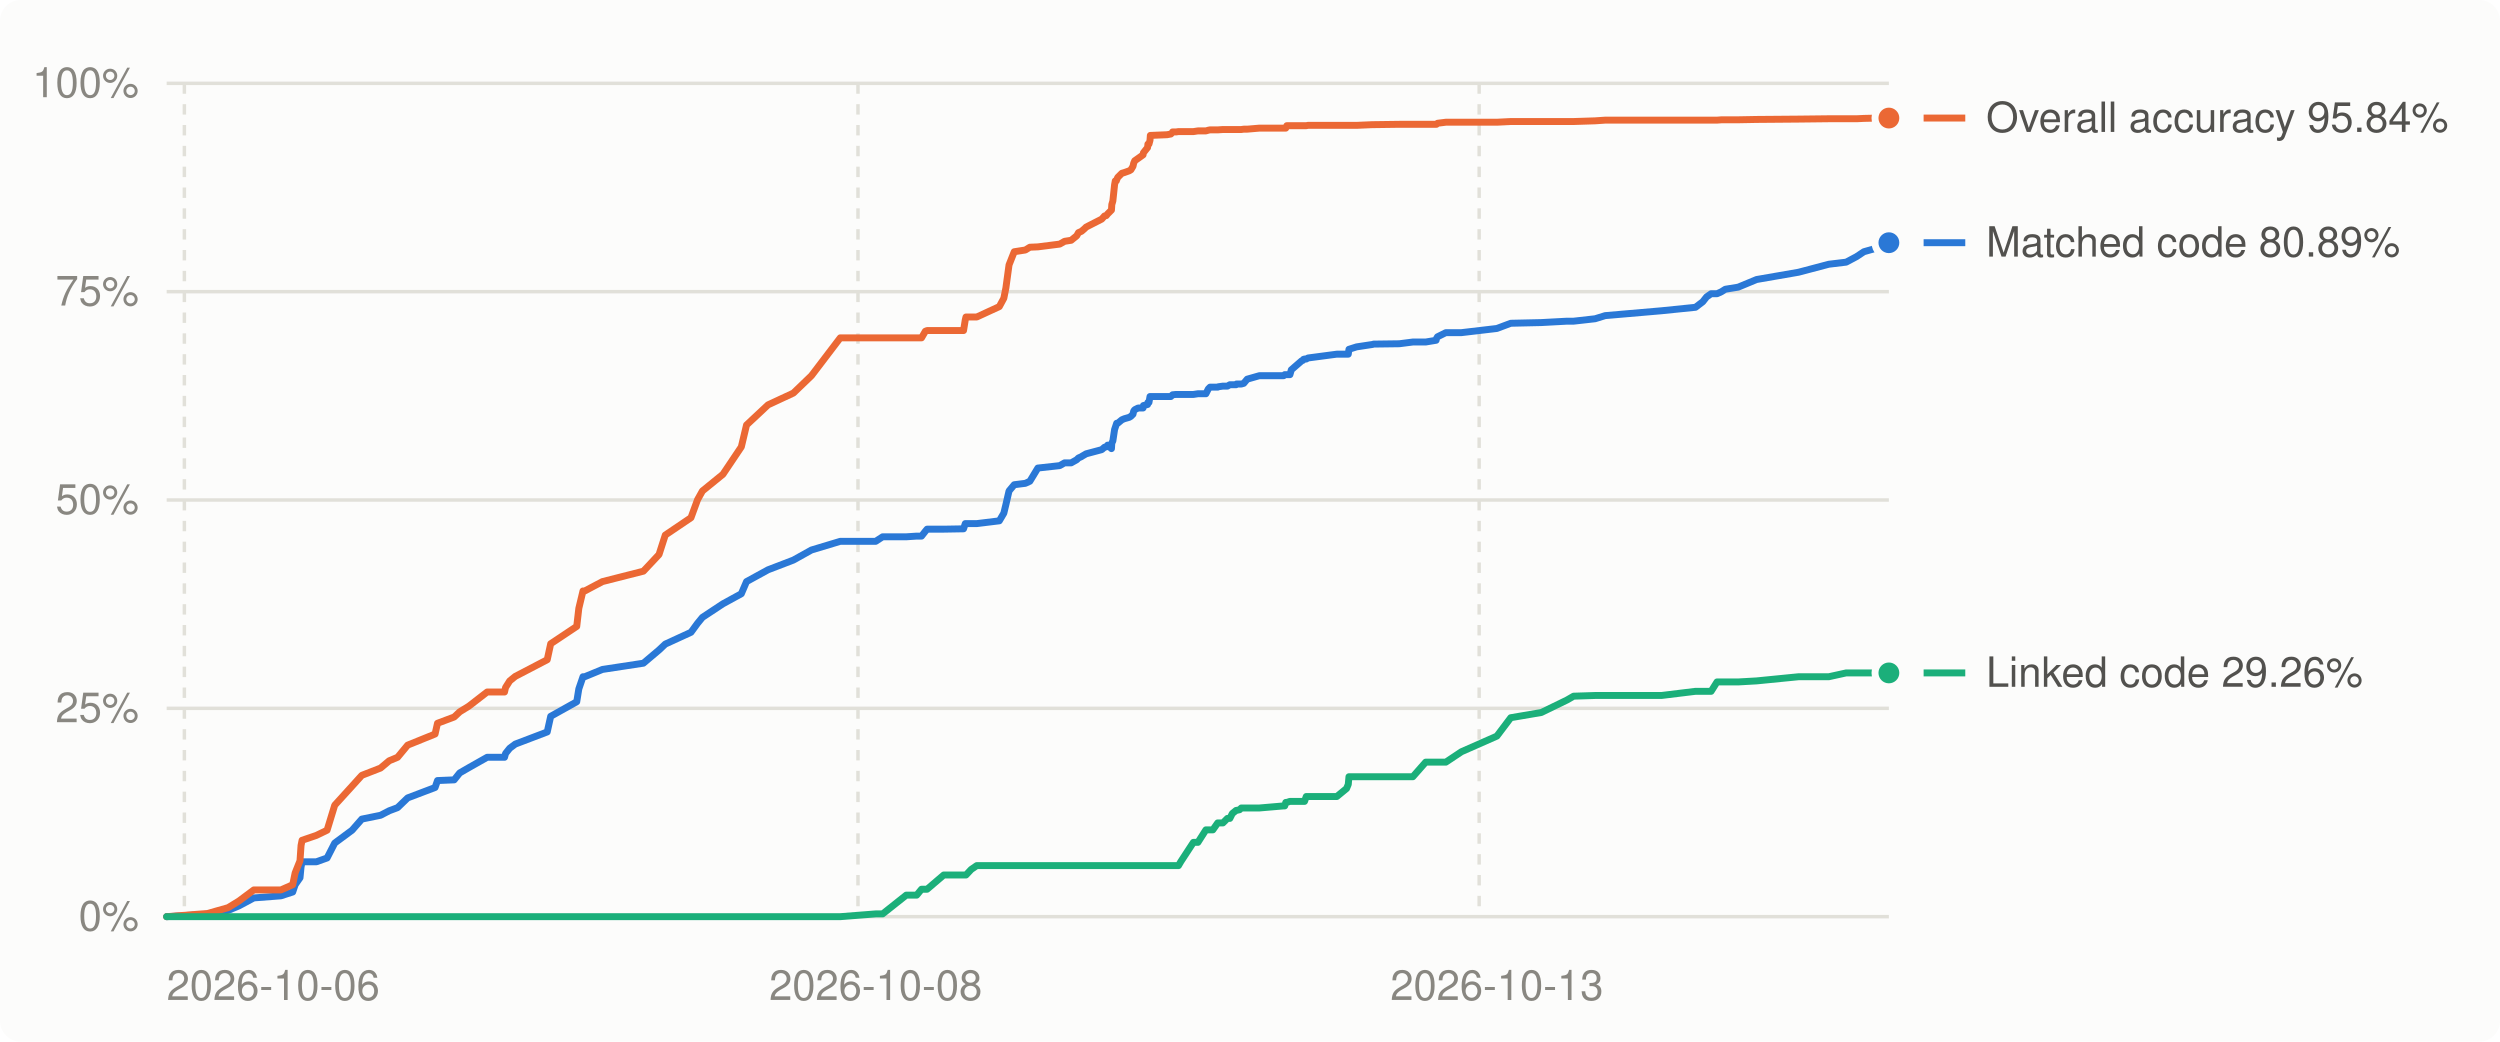
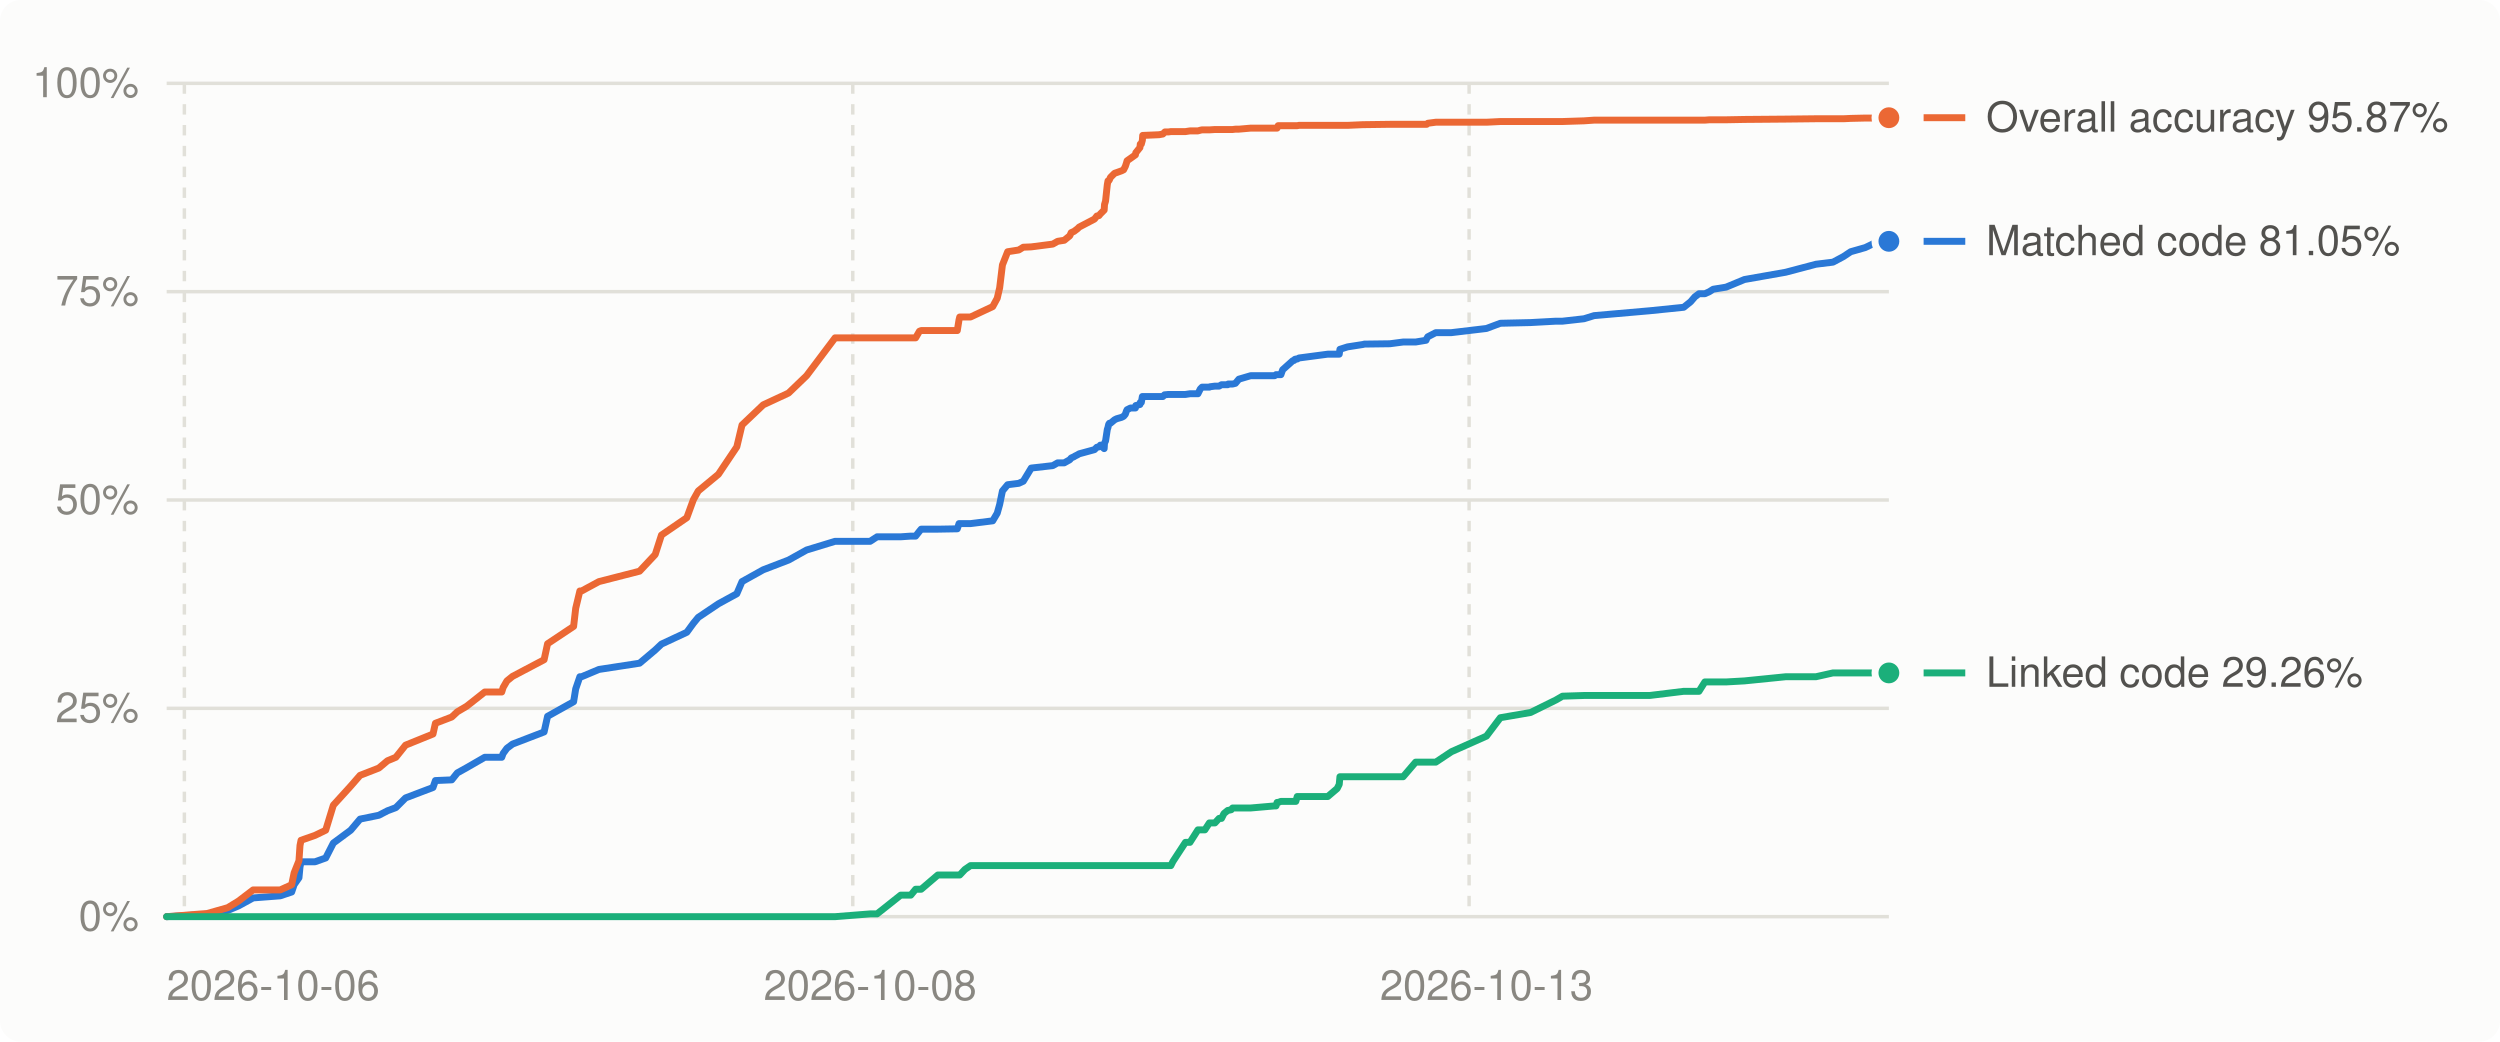
<svg xmlns="http://www.w3.org/2000/svg" viewBox="0 0 720 300" width="720" height="300" role="img" aria-label="Decompilation progress over time">
  <style>
.bg{fill:#fcfcfb}.grid{stroke:#e1e0d9}.muted{fill:#898781}.lbl{fill:#52514e}.ln0{stroke:#2a78d6}.dot0{fill:#2a78d6;stroke:#fcfcfb}.ln1{stroke:#eb6834}.dot1{fill:#eb6834;stroke:#fcfcfb}.ln2{stroke:#1baf7a}.dot2{fill:#1baf7a;stroke:#fcfcfb}
@media (prefers-color-scheme: dark){.bg{fill:#1a1a19}.grid{stroke:#2c2c2a}.muted{fill:#898781}.lbl{fill:#c3c2b7}.ln0{stroke:#3987e5}.dot0{fill:#3987e5;stroke:#1a1a19}.ln1{stroke:#d95926}.dot1{fill:#d95926;stroke:#1a1a19}.ln2{stroke:#199e70}.dot2{fill:#199e70;stroke:#1a1a19}}
text{font:12px -apple-system,BlinkMacSystemFont,'Segoe UI',Helvetica,Arial,sans-serif}
</style>
  <rect class="bg" width="720" height="300" rx="6" />
  <line x1="48" x2="544" y1="264.0" y2="264.0" class="grid" stroke-width="1" />
  <text x="40" y="268.0" class="muted" text-anchor="end">0%</text>
  <line x1="48" x2="544" y1="204.0" y2="204.0" class="grid" stroke-width="1" />
  <text x="40" y="208.0" class="muted" text-anchor="end">25%</text>
  <line x1="48" x2="544" y1="144.0" y2="144.0" class="grid" stroke-width="1" />
  <text x="40" y="148.0" class="muted" text-anchor="end">50%</text>
  <line x1="48" x2="544" y1="84.0" y2="84.0" class="grid" stroke-width="1" />
  <text x="40" y="88.0" class="muted" text-anchor="end">75%</text>
  <line x1="48" x2="544" y1="24.0" y2="24.0" class="grid" stroke-width="1" />
  <text x="40" y="28.0" class="muted" text-anchor="end">100%</text>
  <line x1="53.1" x2="53.1" y1="24" y2="264" class="grid" stroke-width="1" stroke-dasharray="3 3" />
-   <line x1="247.1" x2="247.1" y1="24" y2="264" class="grid" stroke-width="1" stroke-dasharray="3 3" />
-   <line x1="426.0" x2="426.0" y1="24" y2="264" class="grid" stroke-width="1" stroke-dasharray="3 3" />
+   <line x1="245.6" x2="245.6" y1="24" y2="264" class="grid" stroke-width="1" stroke-dasharray="3 3" />
+   <line x1="423.1" x2="423.1" y1="24" y2="264" class="grid" stroke-width="1" stroke-dasharray="3 3" />
  <text class="muted" x="48.0" y="288" text-anchor="start">2026-10-06</text>
-   <text class="muted" x="252.2" y="288" text-anchor="middle">2026-10-08</text>
-   <text class="muted" x="431.1" y="288" text-anchor="middle">2026-10-13</text>
-   <polyline points="48.0,264.0 58.2,263.4 59.7,263.3 65.7,262.2 68.8,260.9 73.1,258.6 80.9,258.0 84.3,256.9 85.0,254.8 86.4,252.8 86.7,249.7 87.0,248.2 91.1,248.2 94.2,247.1 96.4,242.8 101.4,239.1 104.2,235.9 109.6,234.8 112.1,233.5 114.5,232.6 117.4,229.8 125.3,226.8 126.0,224.8 130.8,224.6 132.4,222.6 135.0,221.1 140.3,218.1 145.3,218.1 145.6,217.0 146.8,215.5 148.4,214.3 157.6,210.8 158.6,206.3 166.1,202.1 166.7,198.4 167.9,194.9 168.4,194.9 173.5,192.8 185.3,191.0 189.8,187.2 191.6,185.5 199.0,182.1 200.9,179.5 202.3,177.8 208.2,173.9 213.5,171.0 215.0,167.5 221.2,164.1 228.5,161.3 233.7,158.4 242.0,155.9 252.2,155.9 254.2,154.6 261.0,154.6 264.0,154.4 265.4,154.4 266.5,153.0 267.0,152.4 271.8,152.4 277.5,152.3 278.0,150.8 278.2,150.8 279.7,150.8 281.3,150.8 287.8,150.0 289.1,147.8 289.7,145.3 290.6,141.4 292.1,139.6 295.3,139.2 296.6,138.6 298.9,134.8 305.2,134.1 306.6,133.3 308.5,133.3 310.1,132.4 310.6,131.9 311.5,131.5 311.6,131.4 312.3,131.0 312.8,130.7 317.3,129.5 318.1,128.8 318.6,128.7 319.0,128.2 320.1,129.2 320.2,127.6 320.5,127.0 321.0,123.7 321.2,123.1 321.5,122.2 321.6,121.9 321.9,121.9 323.1,120.9 323.8,120.6 325.2,120.2 325.7,119.9 326.3,119.3 326.5,118.4 326.8,118.0 327.8,117.5 329.2,117.5 329.3,116.8 330.5,116.5 330.6,115.9 330.9,115.9 331.2,114.2 331.3,114.2 333.7,114.2 336.1,114.2 337.2,114.2 337.7,113.7 337.7,113.7 338.7,113.6 339.4,113.6 340.1,113.6 343.7,113.6 345.0,113.4 347.3,113.4 348.0,112.0 348.5,111.5 349.3,111.5 350.7,111.5 350.8,111.4 352.2,111.2 353.5,111.2 354.2,110.8 354.9,110.8 356.0,110.8 356.1,110.6 357.0,110.6 357.3,110.6 357.5,110.6 358.2,110.4 359.2,109.2 362.7,108.2 369.7,108.2 370.0,107.9 370.3,107.9 370.6,107.9 370.9,107.9 371.5,107.9 371.9,106.5 374.9,103.9 375.2,103.8 375.4,103.5 375.7,103.4 376.2,103.4 376.7,103.1 385.0,102.0 387.8,102.0 388.3,102.0 388.5,100.6 390.7,99.9 395.3,99.2 395.6,99.1 403.0,99.0 406.9,98.5 410.6,98.5 413.6,98.0 413.7,97.5 414.0,97.0 416.4,95.8 420.9,95.8 431.1,94.6 435.1,93.1 443.9,92.9 451.3,92.5 453.2,92.5 459.4,91.8 462.3,90.9 478.5,89.5 488.3,88.5 490.4,86.9 491.5,85.5 492.8,84.6 494.5,84.6 495.8,84.0 496.9,83.3 500.6,82.7 505.9,80.5 518.0,78.4 526.7,76.1 531.7,75.5 534.7,73.9 536.8,72.5 541.0,71.3 544.0,69.9" fill="none" class="ln0" stroke-width="2" stroke-linejoin="round" stroke-linecap="round" />
-   <polyline points="48.0,264.0 58.2,263.2 59.7,263.1 65.7,261.4 68.8,259.5 73.1,256.3 80.9,256.3 84.3,254.8 85.0,251.4 86.4,247.9 86.7,243.5 87.0,242.0 91.1,240.6 94.2,239.1 96.4,231.9 101.4,226.4 104.2,223.3 109.6,221.2 112.1,219.1 114.5,218.1 117.4,214.6 125.3,211.4 126.0,208.3 130.8,206.5 132.4,205.0 135.0,203.4 140.3,199.3 145.3,199.3 145.6,198.0 146.8,196.1 148.4,194.8 157.6,190.0 158.6,185.4 166.1,180.4 166.7,175.2 167.9,170.2 168.4,170.2 173.5,167.5 185.3,164.5 189.8,159.7 191.6,154.1 199.0,149.1 200.9,143.9 202.3,141.4 208.2,136.6 213.5,128.7 215.0,122.4 221.2,116.6 228.5,113.2 233.7,108.2 242.0,97.3 252.2,97.3 254.2,97.3 261.0,97.3 264.0,97.3 265.4,97.3 266.5,95.4 267.0,95.2 271.8,95.2 277.5,95.2 278.0,92.1 278.2,91.3 279.7,91.3 281.3,91.3 287.8,88.3 289.1,85.9 289.7,82.9 290.6,76.3 292.1,72.5 295.3,72.0 296.6,71.2 298.9,71.1 305.2,70.3 306.6,69.5 308.5,69.2 310.1,67.9 310.6,67.0 311.5,66.6 311.6,66.5 312.3,65.9 312.8,65.4 317.3,63.1 318.1,62.2 318.6,62.1 319.0,61.6 320.1,60.5 320.2,58.9 320.5,57.9 321.0,53.2 321.2,52.1 321.5,52.1 321.6,51.8 321.9,51.1 323.1,49.9 323.8,49.7 325.2,49.2 325.7,48.9 326.3,47.9 326.5,47.0 326.8,46.3 327.8,45.6 329.2,44.6 329.3,44.0 330.5,42.5 330.6,41.5 330.9,41.5 331.2,40.4 331.3,39.0 333.7,38.9 336.1,38.8 337.2,38.6 337.7,38.1 337.7,38.0 338.7,38.0 339.4,37.9 340.1,37.9 343.7,37.9 345.0,37.7 347.3,37.7 348.0,37.5 348.5,37.4 349.3,37.4 350.7,37.4 350.8,37.4 352.2,37.3 353.5,37.3 354.2,37.3 354.9,37.3 356.0,37.3 356.1,37.3 357.0,37.3 357.3,37.3 357.5,37.3 358.2,37.2 359.2,37.2 362.7,36.9 369.7,36.9 370.0,36.9 370.3,36.9 370.6,36.2 370.9,36.2 371.5,36.2 371.9,36.2 374.9,36.2 375.2,36.2 375.4,36.2 375.7,36.2 376.2,36.2 376.7,36.1 385.0,36.1 387.8,36.1 388.3,36.1 388.5,36.1 390.7,36.1 395.3,35.9 395.6,35.9 403.0,35.8 406.9,35.8 410.6,35.8 413.6,35.8 413.7,35.8 414.0,35.5 416.4,35.2 420.9,35.2 431.1,35.2 435.1,35.0 443.9,35.0 451.3,35.0 453.2,35.0 459.4,34.8 462.3,34.6 478.5,34.6 488.3,34.6 490.4,34.6 491.5,34.6 492.8,34.6 494.5,34.6 495.8,34.5 496.9,34.5 500.6,34.5 505.9,34.4 518.0,34.3 526.7,34.2 531.7,34.2 534.7,34.2 536.8,34.1 541.0,34.0 544.0,34.0" fill="none" class="ln1" stroke-width="2" stroke-linejoin="round" stroke-linecap="round" />
-   <polyline points="48.0,264.0 58.2,264.0 59.7,264.0 65.7,264.0 68.8,264.0 73.1,264.0 80.9,264.0 84.3,264.0 85.0,264.0 86.4,264.0 86.7,264.0 87.0,264.0 91.1,264.0 94.2,264.0 96.4,264.0 101.4,264.0 104.2,264.0 109.6,264.0 112.1,264.0 114.5,264.0 117.4,264.0 125.3,264.0 126.0,264.0 130.8,264.0 132.4,264.0 135.0,264.0 140.3,264.0 145.3,264.0 145.6,264.0 146.8,264.0 148.4,264.0 157.6,264.0 158.6,264.0 166.1,264.0 166.7,264.0 167.9,264.0 168.4,264.0 173.5,264.0 185.3,264.0 189.8,264.0 191.6,264.0 199.0,264.0 200.9,264.0 202.3,264.0 208.2,264.0 213.5,264.0 215.0,264.0 221.2,264.0 228.5,264.0 233.7,264.0 242.0,264.0 252.2,263.2 254.2,263.2 261.0,257.8 264.0,257.8 265.4,256.1 266.5,256.1 267.0,256.1 271.8,252.0 277.5,252.0 278.0,252.0 278.2,252.0 279.7,250.4 281.3,249.3 287.8,249.3 289.1,249.3 289.7,249.3 290.6,249.3 292.1,249.3 295.3,249.3 296.6,249.3 298.9,249.3 305.2,249.3 306.6,249.3 308.5,249.3 310.1,249.3 310.6,249.3 311.5,249.3 311.6,249.3 312.3,249.3 312.8,249.3 317.3,249.3 318.1,249.3 318.6,249.3 319.0,249.3 320.1,249.3 320.2,249.3 320.5,249.3 321.0,249.3 321.2,249.3 321.5,249.3 321.6,249.3 321.9,249.3 323.1,249.3 323.8,249.3 325.2,249.3 325.7,249.3 326.3,249.3 326.5,249.3 326.8,249.3 327.8,249.3 329.2,249.3 329.3,249.3 330.5,249.3 330.6,249.3 330.9,249.3 331.2,249.3 331.3,249.3 333.7,249.3 336.1,249.3 337.2,249.3 337.7,249.3 337.7,249.3 338.7,249.3 339.4,249.3 340.1,248.1 343.7,242.6 345.0,242.6 347.3,239.0 348.0,239.0 348.5,239.0 349.3,239.0 350.7,237.0 350.8,237.0 352.2,237.0 353.5,235.7 354.2,235.7 354.9,234.3 356.0,233.4 356.1,233.4 357.0,233.2 357.3,232.9 357.5,232.7 358.2,232.7 359.2,232.7 362.7,232.7 369.7,232.1 370.0,232.1 370.3,231.1 370.6,231.1 370.9,231.0 371.5,230.8 371.9,230.8 374.9,230.8 375.2,230.8 375.4,230.8 375.7,230.8 376.2,229.4 376.7,229.4 385.0,229.4 387.8,227.1 388.3,225.9 388.5,223.7 390.7,223.7 395.3,223.7 395.6,223.7 403.0,223.7 406.9,223.7 410.6,219.5 413.6,219.5 413.7,219.5 414.0,219.5 416.4,219.5 420.9,216.5 431.1,212.0 435.1,206.7 443.9,205.2 451.3,201.6 453.2,200.5 459.4,200.3 462.3,200.3 478.5,200.3 488.3,199.1 490.4,199.1 491.5,199.1 492.8,199.1 494.5,196.4 495.8,196.4 496.9,196.4 500.6,196.4 505.9,196.1 518.0,194.9 526.7,194.9 531.7,193.8 534.7,193.8 536.8,193.8 541.0,193.8 544.0,193.8" fill="none" class="ln2" stroke-width="2" stroke-linejoin="round" stroke-linecap="round" />
-   <circle cx="544.0" cy="69.9" r="4" class="dot0" stroke-width="2" />
-   <circle cx="544.0" cy="34.0" r="4" class="dot1" stroke-width="2" />
+   <text class="muted" x="250.6" y="288" text-anchor="middle">2026-10-08</text>
+   <text class="muted" x="428.1" y="288" text-anchor="middle">2026-10-13</text>
+   <polyline points="48.0,264.0 58.1,263.4 59.6,263.3 65.6,262.2 68.7,260.9 72.9,258.6 80.7,258.0 84.0,256.9 84.7,254.8 86.1,252.8 86.4,249.7 86.7,248.2 90.7,248.2 93.8,247.1 96.0,242.8 101.0,239.1 103.7,235.9 109.1,234.8 111.6,233.5 114.0,232.6 116.8,229.8 124.7,226.8 125.4,224.8 130.1,224.6 131.7,222.6 134.4,221.1 139.6,218.1 144.5,218.1 144.9,217.0 146.0,215.5 147.6,214.3 156.7,210.8 157.7,206.3 165.2,202.1 165.8,198.4 167.0,194.9 167.5,194.9 172.5,192.8 184.2,191.0 188.7,187.2 190.5,185.5 197.8,182.1 199.7,179.5 201.1,177.8 206.9,173.9 212.2,171.0 213.7,167.5 219.8,164.1 227.1,161.3 232.3,158.4 240.5,155.9 250.6,155.9 252.6,154.6 259.4,154.6 262.3,154.4 263.7,154.4 264.8,153.0 265.3,152.4 270.1,152.4 275.7,152.3 276.2,150.8 276.4,150.8 277.9,150.8 279.5,150.8 285.9,150.0 287.2,147.8 287.9,145.3 288.7,141.4 290.2,139.6 293.4,139.2 294.7,138.6 297.0,134.8 303.2,134.1 304.6,133.3 306.5,133.3 308.1,132.4 308.5,131.9 309.4,131.5 309.5,131.4 310.3,131.0 310.8,130.7 315.2,129.5 315.9,128.8 316.5,128.7 316.9,128.2 318.0,129.2 318.1,127.6 318.4,127.0 318.9,123.7 319.1,123.1 319.3,122.2 319.5,121.9 319.8,121.9 321.0,120.9 321.6,120.6 323.0,120.2 323.6,119.9 324.1,119.3 324.4,118.4 324.6,118.0 325.6,117.5 327.0,117.5 327.1,116.8 328.3,116.5 328.4,115.9 328.7,115.9 329.0,114.2 329.1,114.2 331.5,114.2 333.8,114.2 334.9,114.2 335.4,113.7 335.5,113.7 336.5,113.6 337.2,113.6 337.8,113.6 341.4,113.6 342.7,113.4 345.0,113.4 345.7,112.0 346.2,111.5 347.0,111.5 348.3,111.5 348.4,111.4 349.9,111.2 351.1,111.2 351.8,110.8 352.5,110.8 353.6,110.8 353.7,110.6 354.6,110.6 354.8,110.6 355.0,110.6 355.8,110.4 356.8,109.2 360.2,108.2 367.1,108.2 367.5,107.9 367.8,107.9 368.1,107.9 368.4,107.9 368.9,107.9 369.4,106.5 372.3,103.9 372.7,103.8 372.9,103.5 373.2,103.4 373.6,103.4 374.1,103.1 382.4,102.0 385.1,102.0 385.7,102.0 385.9,100.6 388.1,99.9 392.6,99.2 392.9,99.1 400.3,99.0 404.1,98.5 407.7,98.5 410.7,98.0 410.9,97.5 411.2,97.0 413.5,95.8 418.0,95.8 428.1,94.6 432.1,93.1 440.8,92.9 448.1,92.5 450.0,92.5 456.2,91.8 459.1,90.9 475.1,89.5 484.9,88.5 486.9,86.9 488.1,85.5 489.3,84.6 491.0,84.6 492.3,84.0 493.4,83.3 497.1,82.7 502.4,80.5 514.3,78.4 523.0,76.1 527.9,75.5 530.9,73.9 533.0,72.5 537.2,71.3 540.1,69.9 544.0,69.5" fill="none" class="ln0" stroke-width="2" stroke-linejoin="round" stroke-linecap="round" />
+   <polyline points="48.0,264.0 58.1,263.2 59.6,263.1 65.6,261.4 68.7,259.5 72.9,256.3 80.7,256.3 84.0,254.8 84.7,251.4 86.1,247.9 86.4,243.5 86.7,242.0 90.7,240.6 93.8,239.1 96.0,231.9 101.0,226.4 103.7,223.3 109.1,221.2 111.6,219.1 114.0,218.1 116.8,214.6 124.7,211.4 125.4,208.3 130.1,206.5 131.7,205.0 134.4,203.4 139.6,199.3 144.5,199.3 144.9,198.0 146.0,196.1 147.6,194.8 156.7,190.0 157.7,185.4 165.2,180.4 165.8,175.2 167.0,170.2 167.5,170.2 172.5,167.5 184.2,164.5 188.7,159.7 190.5,154.1 197.8,149.1 199.7,143.9 201.1,141.4 206.9,136.6 212.2,128.7 213.7,122.4 219.8,116.6 227.1,113.2 232.3,108.2 240.5,97.3 250.6,97.3 252.6,97.3 259.4,97.3 262.3,97.3 263.7,97.3 264.8,95.4 265.3,95.2 270.1,95.2 275.7,95.2 276.2,92.1 276.4,91.3 277.9,91.3 279.5,91.3 285.9,88.3 287.2,85.9 287.9,82.9 288.7,76.3 290.2,72.5 293.4,72.0 294.7,71.2 297.0,71.1 303.2,70.3 304.6,69.5 306.5,69.2 308.1,67.9 308.5,67.0 309.4,66.6 309.5,66.5 310.3,65.9 310.8,65.4 315.2,63.1 315.9,62.2 316.5,62.1 316.9,61.6 318.0,60.5 318.1,58.9 318.4,57.9 318.9,53.2 319.1,52.1 319.3,52.1 319.5,51.8 319.8,51.1 321.0,49.9 321.6,49.7 323.0,49.2 323.6,48.9 324.1,47.9 324.4,47.0 324.6,46.3 325.6,45.6 327.0,44.6 327.1,44.0 328.3,42.5 328.4,41.5 328.7,41.5 329.0,40.4 329.1,39.0 331.5,38.9 333.8,38.8 334.9,38.6 335.4,38.1 335.5,38.0 336.5,38.0 337.2,37.9 337.8,37.9 341.4,37.9 342.7,37.7 345.0,37.7 345.7,37.5 346.2,37.4 347.0,37.4 348.3,37.4 348.4,37.4 349.9,37.3 351.1,37.3 351.8,37.3 352.5,37.3 353.6,37.3 353.7,37.3 354.6,37.3 354.8,37.3 355.0,37.3 355.8,37.2 356.8,37.2 360.2,36.9 367.1,36.9 367.5,36.9 367.8,36.9 368.1,36.2 368.4,36.2 368.9,36.2 369.4,36.2 372.3,36.2 372.7,36.2 372.9,36.2 373.2,36.2 373.6,36.2 374.1,36.1 382.4,36.1 385.1,36.1 385.7,36.1 385.9,36.1 388.1,36.1 392.6,35.9 392.9,35.9 400.3,35.8 404.1,35.8 407.7,35.8 410.7,35.8 410.9,35.8 411.2,35.5 413.5,35.2 418.0,35.2 428.1,35.2 432.1,35.0 440.8,35.0 448.1,35.0 450.0,35.0 456.2,34.8 459.1,34.6 475.1,34.6 484.9,34.6 486.9,34.6 488.1,34.6 489.3,34.6 491.0,34.6 492.3,34.5 493.4,34.5 497.1,34.5 502.4,34.4 514.3,34.3 523.0,34.2 527.9,34.2 530.9,34.2 533.0,34.1 537.2,34.0 540.1,34.0 544.0,33.9" fill="none" class="ln1" stroke-width="2" stroke-linejoin="round" stroke-linecap="round" />
+   <polyline points="48.0,264.0 58.1,264.0 59.6,264.0 65.6,264.0 68.7,264.0 72.9,264.0 80.7,264.0 84.0,264.0 84.7,264.0 86.1,264.0 86.4,264.0 86.7,264.0 90.7,264.0 93.8,264.0 96.0,264.0 101.0,264.0 103.7,264.0 109.1,264.0 111.6,264.0 114.0,264.0 116.8,264.0 124.7,264.0 125.4,264.0 130.1,264.0 131.7,264.0 134.4,264.0 139.6,264.0 144.5,264.0 144.9,264.0 146.0,264.0 147.6,264.0 156.7,264.0 157.7,264.0 165.2,264.0 165.8,264.0 167.0,264.0 167.5,264.0 172.5,264.0 184.2,264.0 188.7,264.0 190.5,264.0 197.8,264.0 199.7,264.0 201.1,264.0 206.9,264.0 212.2,264.0 213.7,264.0 219.8,264.0 227.1,264.0 232.3,264.0 240.5,264.0 250.6,263.2 252.6,263.2 259.4,257.8 262.3,257.8 263.7,256.1 264.8,256.1 265.3,256.1 270.1,252.0 275.7,252.0 276.2,252.0 276.4,252.0 277.9,250.4 279.5,249.3 285.9,249.3 287.2,249.3 287.9,249.3 288.7,249.3 290.2,249.3 293.4,249.3 294.7,249.3 297.0,249.3 303.2,249.3 304.6,249.3 306.5,249.3 308.1,249.3 308.5,249.3 309.4,249.3 309.5,249.3 310.3,249.3 310.8,249.3 315.2,249.3 315.9,249.3 316.5,249.3 316.9,249.3 318.0,249.3 318.1,249.3 318.4,249.3 318.9,249.3 319.1,249.3 319.3,249.3 319.5,249.3 319.8,249.3 321.0,249.3 321.6,249.3 323.0,249.3 323.6,249.3 324.1,249.3 324.4,249.3 324.6,249.3 325.6,249.3 327.0,249.3 327.1,249.3 328.3,249.3 328.4,249.3 328.7,249.3 329.0,249.3 329.1,249.3 331.5,249.3 333.8,249.3 334.9,249.3 335.4,249.3 335.5,249.3 336.5,249.3 337.2,249.3 337.8,248.1 341.4,242.6 342.7,242.6 345.0,239.0 345.7,239.0 346.2,239.0 347.0,239.0 348.3,237.0 348.4,237.0 349.9,237.0 351.1,235.7 351.8,235.7 352.5,234.3 353.6,233.4 353.7,233.4 354.6,233.2 354.8,232.9 355.0,232.7 355.8,232.7 356.8,232.7 360.2,232.7 367.1,232.1 367.5,232.1 367.8,231.1 368.1,231.1 368.4,231.0 368.9,230.8 369.4,230.8 372.3,230.8 372.7,230.8 372.9,230.8 373.2,230.8 373.6,229.4 374.1,229.4 382.4,229.4 385.1,227.1 385.7,225.9 385.9,223.7 388.1,223.7 392.6,223.7 392.9,223.7 400.3,223.7 404.1,223.7 407.7,219.5 410.7,219.5 410.9,219.5 411.2,219.5 413.5,219.5 418.0,216.5 428.1,212.0 432.1,206.7 440.8,205.2 448.1,201.6 450.0,200.5 456.2,200.3 459.1,200.3 475.1,200.3 484.9,199.1 486.9,199.1 488.1,199.1 489.3,199.1 491.0,196.4 492.3,196.4 493.4,196.4 497.1,196.4 502.4,196.1 514.3,194.9 523.0,194.9 527.9,193.8 530.9,193.8 533.0,193.8 537.2,193.8 540.1,193.8 544.0,193.8" fill="none" class="ln2" stroke-width="2" stroke-linejoin="round" stroke-linecap="round" />
+   <circle cx="544.0" cy="69.5" r="4" class="dot0" stroke-width="2" />
+   <circle cx="544.0" cy="33.9" r="4" class="dot1" stroke-width="2" />
  <circle cx="544.0" cy="193.8" r="4" class="dot2" stroke-width="2" />
  <line x1="554" x2="566" y1="193.8" y2="193.8" class="ln2" stroke-width="2" />
  <text class="lbl" x="572" y="197.8">Linked code 29.26%</text>
-   <line x1="554" x2="566" y1="69.9" y2="69.9" class="ln0" stroke-width="2" />
-   <text class="lbl" x="572" y="73.9">Matched code 80.89%</text>
-   <line x1="554" x2="566" y1="34.0" y2="34.0" class="ln1" stroke-width="2" />
-   <text class="lbl" x="572" y="38.0">Overall accuracy 95.84%</text>
+   <line x1="554" x2="566" y1="69.5" y2="69.5" class="ln0" stroke-width="2" />
+   <text class="lbl" x="572" y="73.5">Matched code 81.05%</text>
+   <line x1="554" x2="566" y1="33.9" y2="33.9" class="ln1" stroke-width="2" />
+   <text class="lbl" x="572" y="37.9">Overall accuracy 95.87%</text>
</svg>
